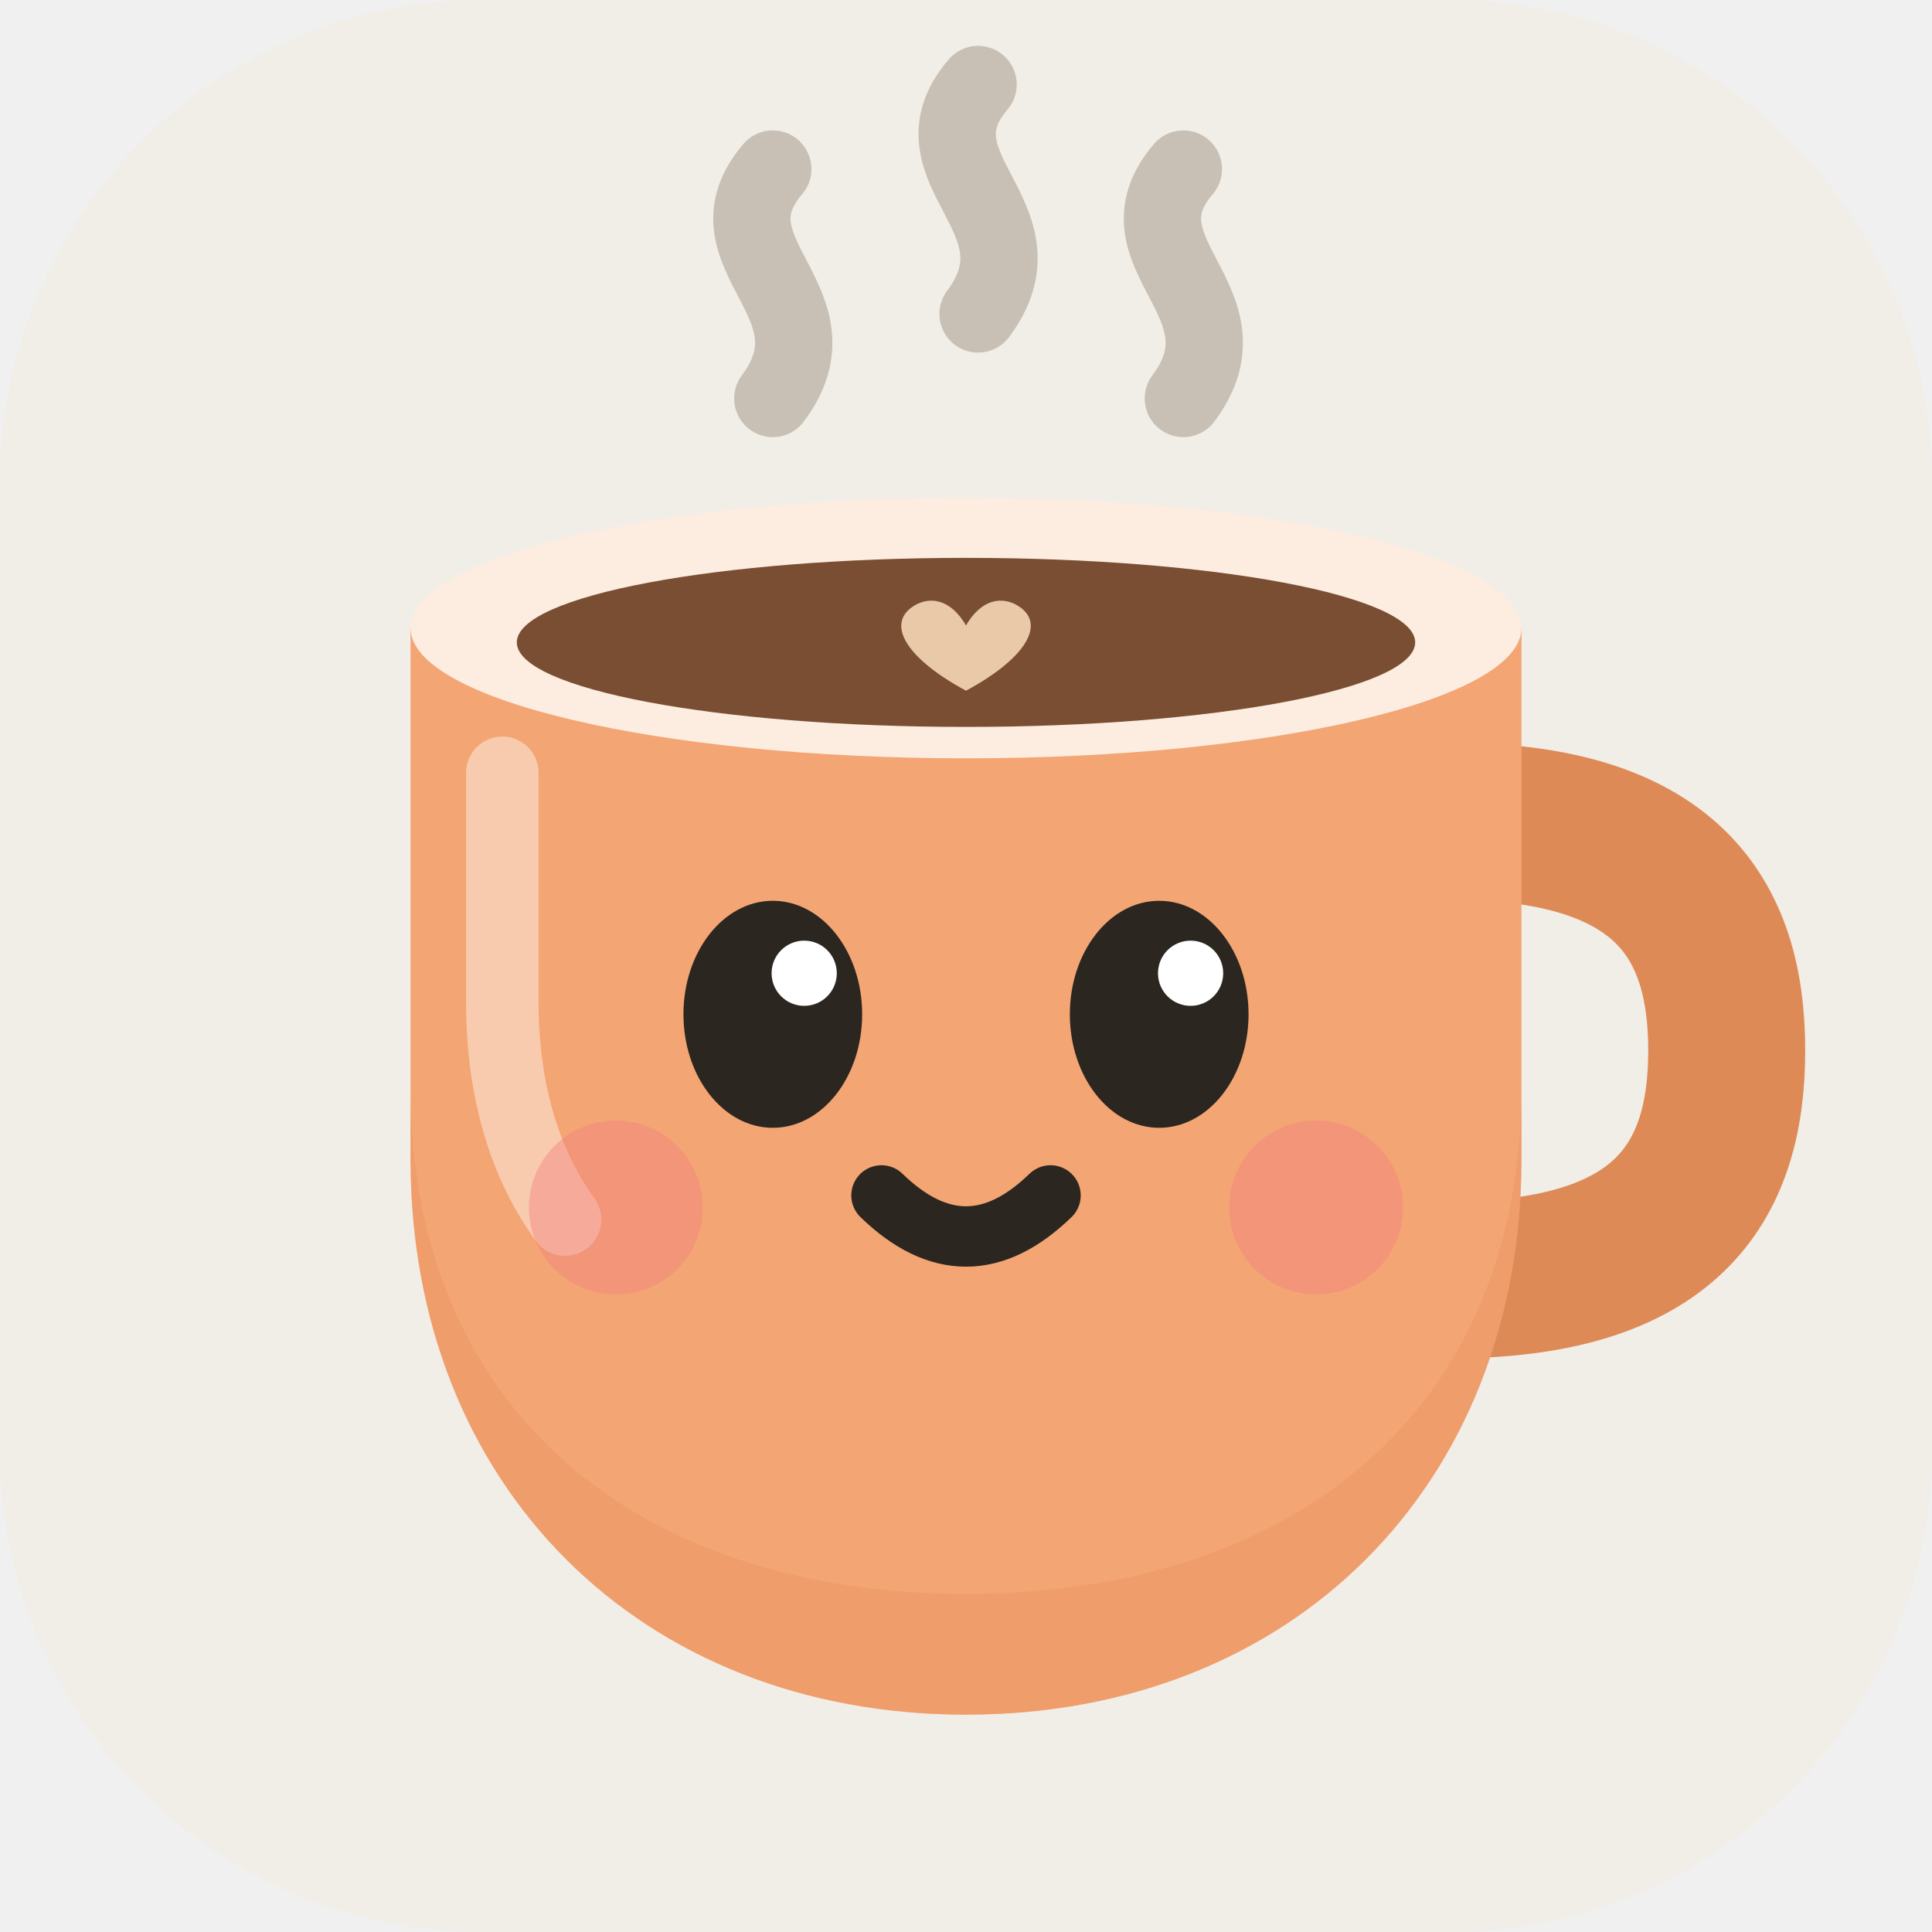
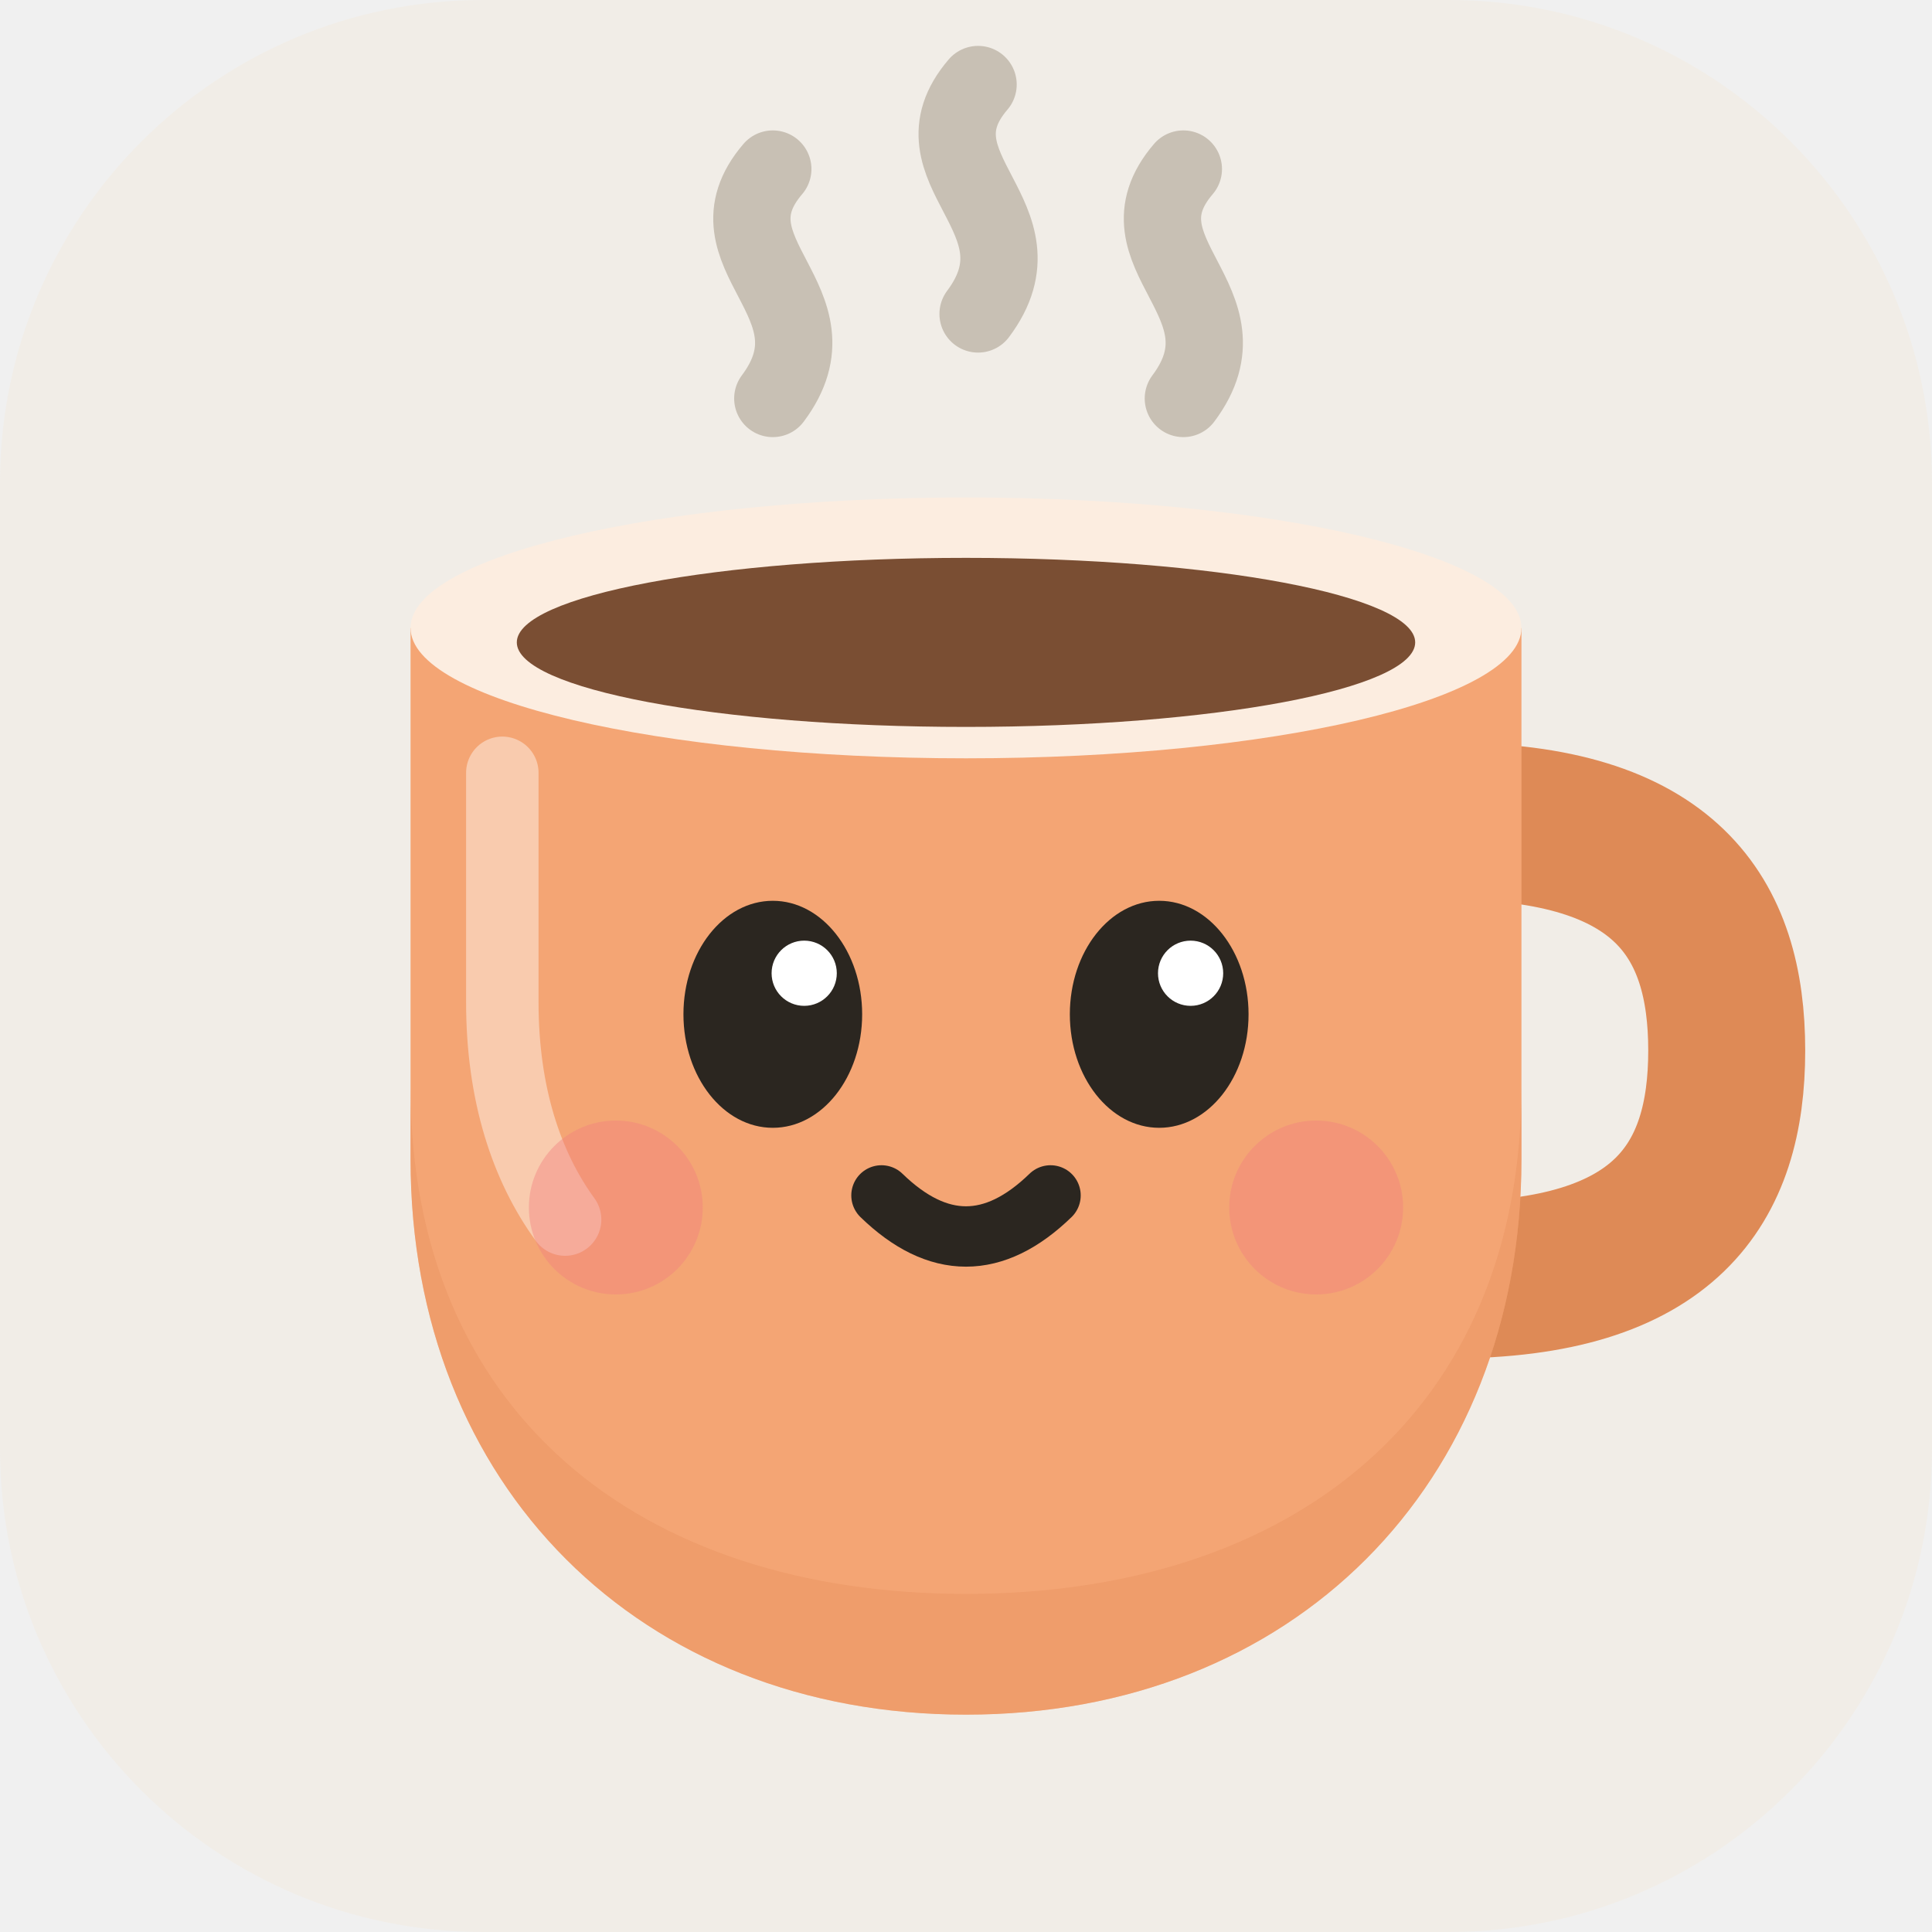
<svg xmlns="http://www.w3.org/2000/svg" viewBox="0 0 80 80">
  <rect width="80" height="80" rx="20" fill="#F1EDE7" />
  <g transform="translate(1 -1)">
    <path d="M31 8c-3 3.5 3 5.5 0 9.5M39.5 4.5c-3 3.5 3 5.5 0 9.5M48 8c-3 3.5 3 5.5 0 9.5" stroke="#C8C0B4" stroke-width="3.2" fill="none" stroke-linecap="round" />
    <path d="M59 35c9 0 11.5 4 11.5 9.5S68 54 59 54" stroke="#DE8A56" stroke-width="6.5" fill="none" stroke-linecap="round" />
    <path d="M16 27h46v22c0 13.5-9.5 23-23 23S16 62.5 16 49z" fill="#F4A574" />
    <path d="M16 49c0 13.5 9.5 23 23 23s23-9.5 23-23v-3c0 13.5-9.5 21-23 21S16 59.5 16 46z" fill="#E8925F" opacity=".45" />
    <path d="M19.8 33v9.5c0 3.8 1 6.8 2.6 9" stroke="#FFF" stroke-opacity=".42" stroke-width="3" fill="none" stroke-linecap="round" />
    <ellipse cx="39" cy="27" rx="23" ry="5.4" fill="#FCEDE0" />
    <ellipse cx="39" cy="27.6" rx="18.6" ry="3.5" fill="#7A4E33" />
-     <path d="M39 29.6c-2.6-1.4-3.4-2.9-2-3.6.9-.4 1.6.2 2 .9.4-.7 1.1-1.3 2-.9 1.4.7.6 2.2-2 3.6z" fill="#E9C9A8" />
    <ellipse cx="31" cy="43" rx="3.7" ry="4.7" fill="#2B2620" />
    <circle cx="32.3" cy="41.3" r="1.35" fill="#FFF" />
    <ellipse cx="47" cy="43" rx="3.7" ry="4.7" fill="#2B2620" />
    <circle cx="48.3" cy="41.3" r="1.35" fill="#FFF" />
    <circle cx="24.5" cy="51" r="3.6" fill="#F07F7F" opacity=".42" />
    <circle cx="53.5" cy="51" r="3.6" fill="#F07F7F" opacity=".42" />
    <path d="M35.5 50.5q3.5 3.4 7 0" stroke="#2B2620" stroke-width="2.5" fill="none" stroke-linecap="round" />
  </g>
</svg>
